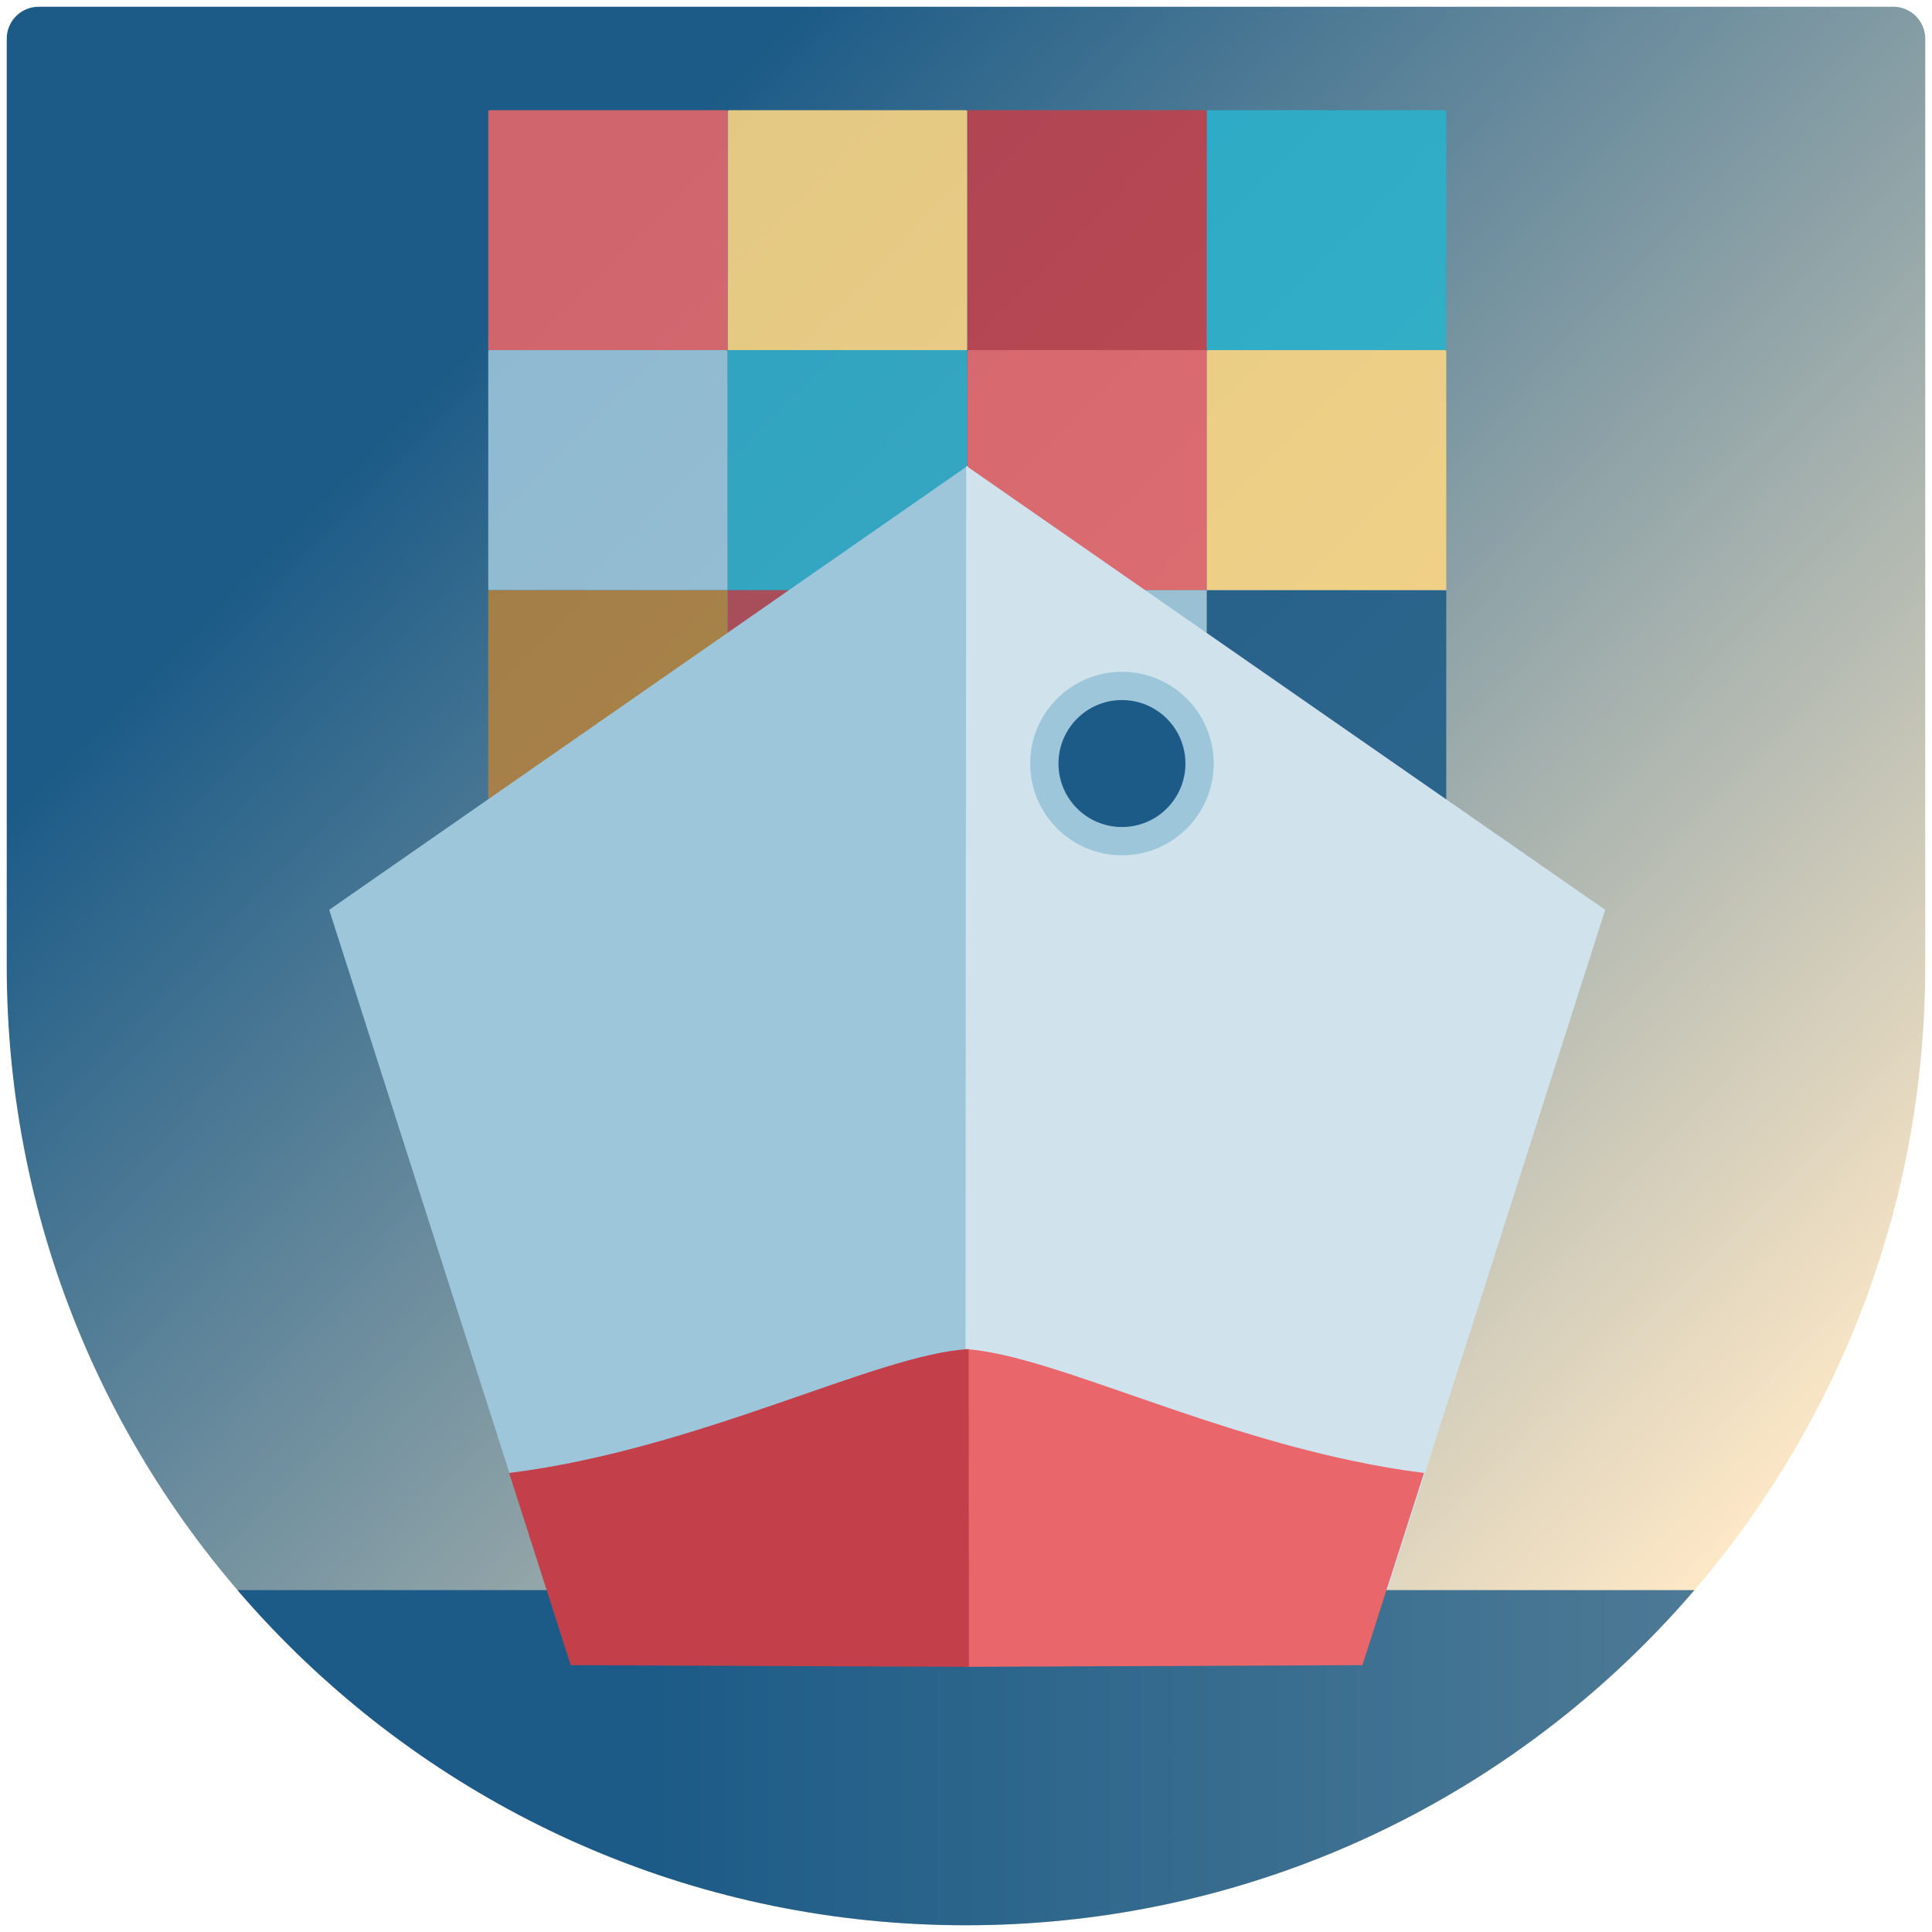
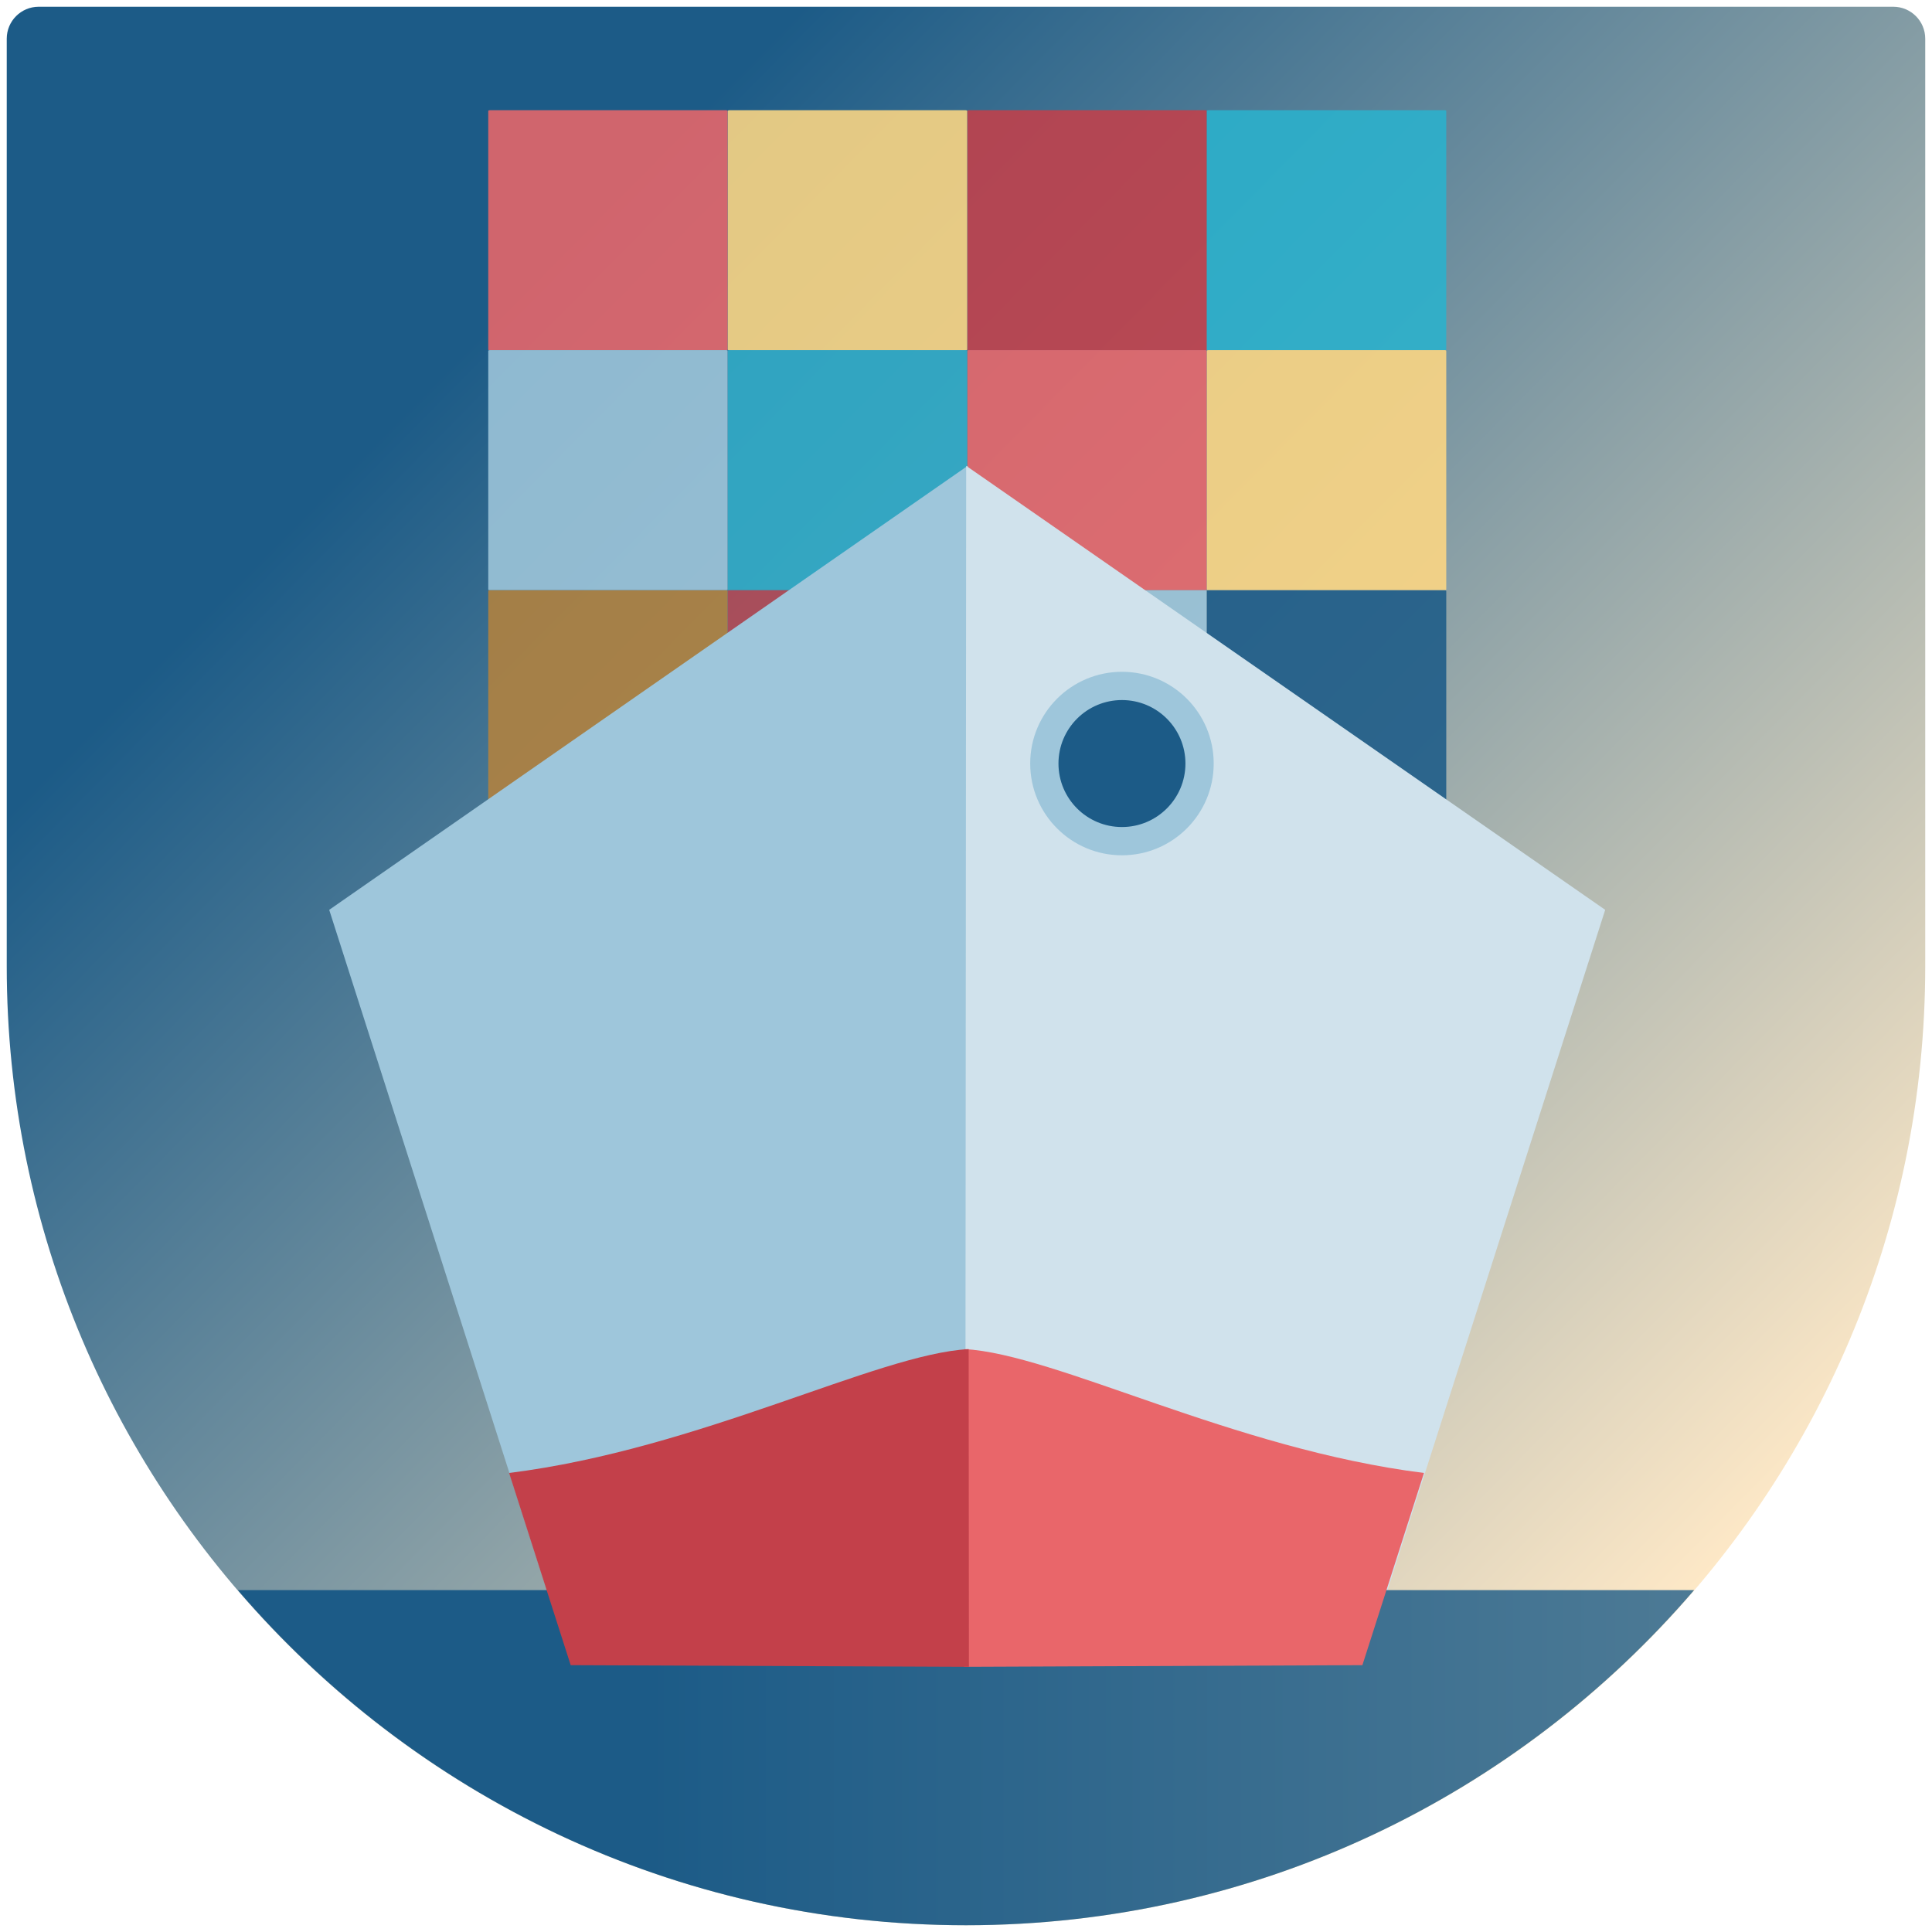
<svg xmlns="http://www.w3.org/2000/svg" xmlns:xlink="http://www.w3.org/1999/xlink" width="86" height="86" id="svg2" version="1.1">
  <defs id="defs4">
    <linearGradient id="linearGradient17742">
      <stop style="stop-color:#1c5b87;stop-opacity:1;" offset="0.282" id="stop17738" />
      <stop style="stop-color:#507c96;stop-opacity:1;" offset="1" id="stop17740" />
    </linearGradient>
    <linearGradient id="linearGradient3789-6">
      <stop style="stop-color:#1c5b87;stop-opacity:1;" offset="0.247" id="stop3793-4" />
      <stop style="stop-color:#ffe9c7;stop-opacity:1;" offset="1" id="stop3791-0" />
    </linearGradient>
    <clipPath clipPathUnits="userSpaceOnUse" id="clipPath2435">
      <path style="display:inline;fill:url(#linearGradient2439);fill-opacity:1" id="path2437" d="m 42.999,89.7 c 23.583,0 42.7,-19.118 42.7,-42.7 0,-0.408 0,-41.277 0,-41.277 0,-0.786 -0.637,-1.423 -1.423,-1.423 H 1.723 c -0.786,0 -1.423,0.637 -1.423,1.423 0,0 0,40.908 0,41.277 -0.001,23.582 19.116,42.7 42.699,42.7 z" />
    </clipPath>
    <linearGradient xlink:href="#linearGradient3789-6" id="linearGradient2439" gradientUnits="userSpaceOnUse" gradientTransform="matrix(-1.000012,0,0,-1,86,90)" x1="85.999" y1="86" x2="12" y2="13" />
    <linearGradient xlink:href="#linearGradient3789-6" id="linearGradient2461" gradientUnits="userSpaceOnUse" gradientTransform="matrix(-1.000012,0,0,-1,86,90)" x1="85.999" y1="86" x2="12" y2="13" />
-     <clipPath clipPathUnits="userSpaceOnUse" id="clipPath17732">
-       <path style="display:inline;opacity:0.878;fill:url(#linearGradient17736);fill-opacity:1" id="path17734" d="m 42.999,89.7 c 23.583,0 42.7,-19.118 42.7,-42.7 0,-0.408 0,-41.277 0,-41.277 0,-0.786 -0.637,-1.423 -1.423,-1.423 H 1.723 c -0.786,0 -1.423,0.637 -1.423,1.423 0,0 0,40.908 0,41.277 -0.001,23.582 19.116,42.7 42.699,42.7 z" />
-     </clipPath>
    <linearGradient xlink:href="#linearGradient3789-6" id="linearGradient17736" gradientUnits="userSpaceOnUse" gradientTransform="matrix(-1.000012,0,0,-1,86,90)" x1="85.999" y1="86" x2="12" y2="13" />
    <linearGradient xlink:href="#linearGradient17742" id="linearGradient17744" x1="9.227" y1="82.24" x2="78.677" y2="82.24" gradientUnits="userSpaceOnUse" />
  </defs>
  <g id="layer2" style="display:inline" transform="translate(0,-4)">
    <path style="display:inline;fill:url(#linearGradient2461);fill-opacity:1;opacity:1" id="path11" d="m 42.999,89.7 c 23.583,0 42.7,-19.118 42.7,-42.7 0,-0.408 0,-41.277 0,-41.277 0,-0.786 -0.637,-1.423 -1.423,-1.423 H 1.723 c -0.786,0 -1.423,0.637 -1.423,1.423 0,0 0,40.908 0,41.277 -0.001,23.582 19.116,42.7 42.699,42.7 z" />
    <g id="g17510" style="opacity:1">
      <rect style="opacity:0.878;fill:#e9666a;fill-rule:evenodd;stroke:none;stroke-width:1.599;stroke-dasharray:6.395, 1.599;stroke-opacity:0.447;paint-order:stroke markers fill;stop-color:#000000;fill-opacity:1" id="rect11786" width="10.657" height="10.686" x="21.734" y="8.906" rx="0.066" ry="0.03" />
      <rect style="display:inline;opacity:0.878;fill:#c3404a;fill-opacity:1;fill-rule:evenodd;stroke:none;stroke-width:1.599;stroke-dasharray:6.395, 1.599;stroke-opacity:0.447;paint-order:stroke markers fill;stop-color:#000000" id="rect11786-0" width="10.657" height="10.686" x="43.059" y="8.906" rx="0.066" ry="0.03" />
      <rect style="display:inline;opacity:0.878;fill:#fed783;fill-opacity:1;fill-rule:evenodd;stroke:none;stroke-width:1.599;stroke-dasharray:6.395, 1.599;stroke-opacity:0.447;paint-order:stroke markers fill;stop-color:#000000" id="rect11786-9" width="10.657" height="10.686" x="32.396" y="8.906" rx="0.066" ry="0.03" />
      <rect style="display:inline;opacity:0.878;fill:#2ab2cd;fill-opacity:1;fill-rule:evenodd;stroke:none;stroke-width:1.599;stroke-dasharray:6.395, 1.599;stroke-opacity:0.447;paint-order:stroke markers fill;stop-color:#000000" id="rect11786-7" width="10.657" height="10.686" x="53.721" y="8.906" rx="0.066" ry="0.03" />
      <rect style="display:inline;opacity:0.878;fill:#9ec6db;fill-opacity:1;fill-rule:evenodd;stroke:none;stroke-width:1.599;stroke-dasharray:6.395, 1.599;stroke-opacity:0.447;paint-order:stroke markers fill;stop-color:#000000" id="rect11786-3" width="10.657" height="10.686" x="21.734" y="19.585" rx="0.066" ry="0.03" />
      <rect style="display:inline;opacity:0.878;fill:#e9666a;fill-opacity:1;fill-rule:evenodd;stroke:none;stroke-width:1.599;stroke-dasharray:6.395, 1.599;stroke-opacity:0.447;paint-order:stroke markers fill;stop-color:#000000" id="rect11786-0-6" width="10.657" height="10.686" x="43.059" y="19.585" rx="0.066" ry="0.03" />
      <rect style="display:inline;opacity:0.878;fill:#30adc8;fill-opacity:0.984;fill-rule:evenodd;stroke:none;stroke-width:1.599;stroke-dasharray:6.395, 1.599;stroke-opacity:0.447;paint-order:stroke markers fill;stop-color:#000000" id="rect11786-9-0" width="10.657" height="10.686" x="32.396" y="19.585" rx="0.066" ry="0.03" />
      <rect style="display:inline;opacity:0.878;fill:#fed783;fill-opacity:1;fill-rule:evenodd;stroke:none;stroke-width:1.599;stroke-dasharray:6.395, 1.599;stroke-opacity:0.447;paint-order:stroke markers fill;stop-color:#000000" id="rect11786-7-6" width="10.657" height="10.686" x="53.721" y="19.585" rx="0.066" ry="0.03" />
      <rect style="display:inline;opacity:0.878;fill:#b3823e;fill-opacity:1;fill-rule:evenodd;stroke:none;stroke-width:1.599;stroke-dasharray:6.395, 1.599;stroke-opacity:0.447;paint-order:stroke markers fill;stop-color:#000000" id="rect11786-3-2" width="10.657" height="10.686" x="21.734" y="30.274" rx="0.066" ry="0.03" />
      <rect style="display:inline;opacity:0.878;fill:#9ec6db;fill-opacity:1;fill-rule:evenodd;stroke:none;stroke-width:1.599;stroke-dasharray:6.395, 1.599;stroke-opacity:0.447;paint-order:stroke markers fill;stop-color:#000000" id="rect11786-0-6-6" width="10.657" height="10.686" x="43.059" y="30.274" rx="0.066" ry="0.03" />
      <rect style="display:inline;opacity:0.878;fill:#b64652;fill-opacity:0.984;fill-rule:evenodd;stroke:none;stroke-width:1.599;stroke-dasharray:6.395, 1.599;stroke-opacity:0.447;paint-order:stroke markers fill;stop-color:#000000" id="rect11786-9-0-1" width="10.657" height="10.686" x="32.396" y="30.274" rx="0.066" ry="0.03" />
      <rect style="display:inline;opacity:0.878;fill:#1c5b87;fill-opacity:1;fill-rule:evenodd;stroke:none;stroke-width:1.599;stroke-dasharray:6.395, 1.599;stroke-opacity:0.447;paint-order:stroke markers fill;stop-color:#000000" id="rect11786-7-6-8" width="10.657" height="10.686" x="53.721" y="30.274" rx="0.066" ry="0.03" />
    </g>
    <path style="display:inline;opacity:1;fill:#9ec6db;fill-opacity:1;fill-rule:evenodd;stroke:none;stroke-width:1px;stroke-linecap:butt;stroke-linejoin:miter;stroke-opacity:1" d="M 25.413,78.122 14.654,44.5 43.086,24.728 l -0.026,53.466 z" id="path12947" />
    <path style="display:inline;opacity:1;fill:#d0e2ec;fill-opacity:1;fill-rule:evenodd;stroke:none;stroke-width:1px;stroke-linecap:butt;stroke-linejoin:miter;stroke-opacity:1" d="M 60.695,78.122 71.453,44.5 43.008,24.735 42.967,78.196 Z" id="path12947-7" />
-     <rect style="opacity:1;fill:url(#linearGradient17744);fill-opacity:1;fill-rule:evenodd;stroke:none;stroke-width:1.704;stroke-dasharray:6.815, 1.704;stroke-opacity:0.447;paint-order:stroke markers fill;stop-color:#000000" id="rect17564" width="69.45" height="16.138" x="9.227" y="74.781" rx="0.066" ry="0.034" clip-path="url(#clipPath17732)" />
+     <path id="rect17564" clip-path="none" style="opacity:1;fill:url(#linearGradient17744);fill-opacity:1;fill-rule:evenodd;stroke:none;stroke-width:1.704;stroke-dasharray:6.815, 1.704;stroke-opacity:0.447;paint-order:stroke markers fill;stop-color:#000000" d="M 10.588 74.781 C 18.419 83.909 30.03 89.699 43 89.699 C 55.97 89.699 67.581 83.909 75.412 74.781 L 10.588 74.781 z " />
    <path style="display:inline;opacity:1;fill:#e9666a;fill-opacity:1;fill-rule:evenodd;stroke:none;stroke-width:1px;stroke-linecap:butt;stroke-linejoin:miter;stroke-opacity:1" d="m 60.645,78.122 2.741,-8.555 c -8.506,-1.064 -16.384,-5.296 -20.456,-5.514 l -0.012,14.143 z" id="path12947-7-9" />
    <path style="display:inline;opacity:1;fill:#c3404a;fill-opacity:1;fill-rule:evenodd;stroke:none;stroke-width:1px;stroke-linecap:butt;stroke-linejoin:miter;stroke-opacity:1" d="m 25.403,78.122 -2.741,-8.555 c 8.506,-1.064 16.384,-5.296 20.456,-5.514 l 0.012,14.143 z" id="path12947-7-9-0" />
    <circle style="opacity:1;fill:#d0e2ec;fill-opacity:1;fill-rule:evenodd;stroke:none;stroke-width:2.791;stroke-dasharray:11.162, 2.791;stroke-opacity:0.447;paint-order:stroke markers fill;stop-color:#000000" id="path13849" cx="49.942" cy="37.988" r="4.084" />
    <circle style="display:inline;opacity:1;fill:#1c5b87;fill-opacity:1;fill-rule:evenodd;stroke:none;stroke-width:2.791;stroke-dasharray:11.162, 2.791;stroke-opacity:0.447;paint-order:stroke markers fill;stop-color:#000000" id="path13849-2" cx="49.942" cy="37.988" r="2.826" />
    <circle style="display:inline;fill:#9ec6db;fill-opacity:1;fill-rule:evenodd;stroke:none;stroke-width:2.791;stroke-dasharray:11.162, 2.791;stroke-opacity:0.447;paint-order:stroke markers fill;stop-color:#000000" id="path13849-3" cx="49.942" cy="37.988" r="4.084" />
    <circle style="display:inline;fill:#1c5b87;fill-opacity:1;fill-rule:evenodd;stroke:none;stroke-width:2.791;stroke-dasharray:11.162, 2.791;stroke-opacity:0.447;paint-order:stroke markers fill;stop-color:#000000" id="path13849-2-6" cx="49.942" cy="37.988" r="2.826" />
  </g>
</svg>
